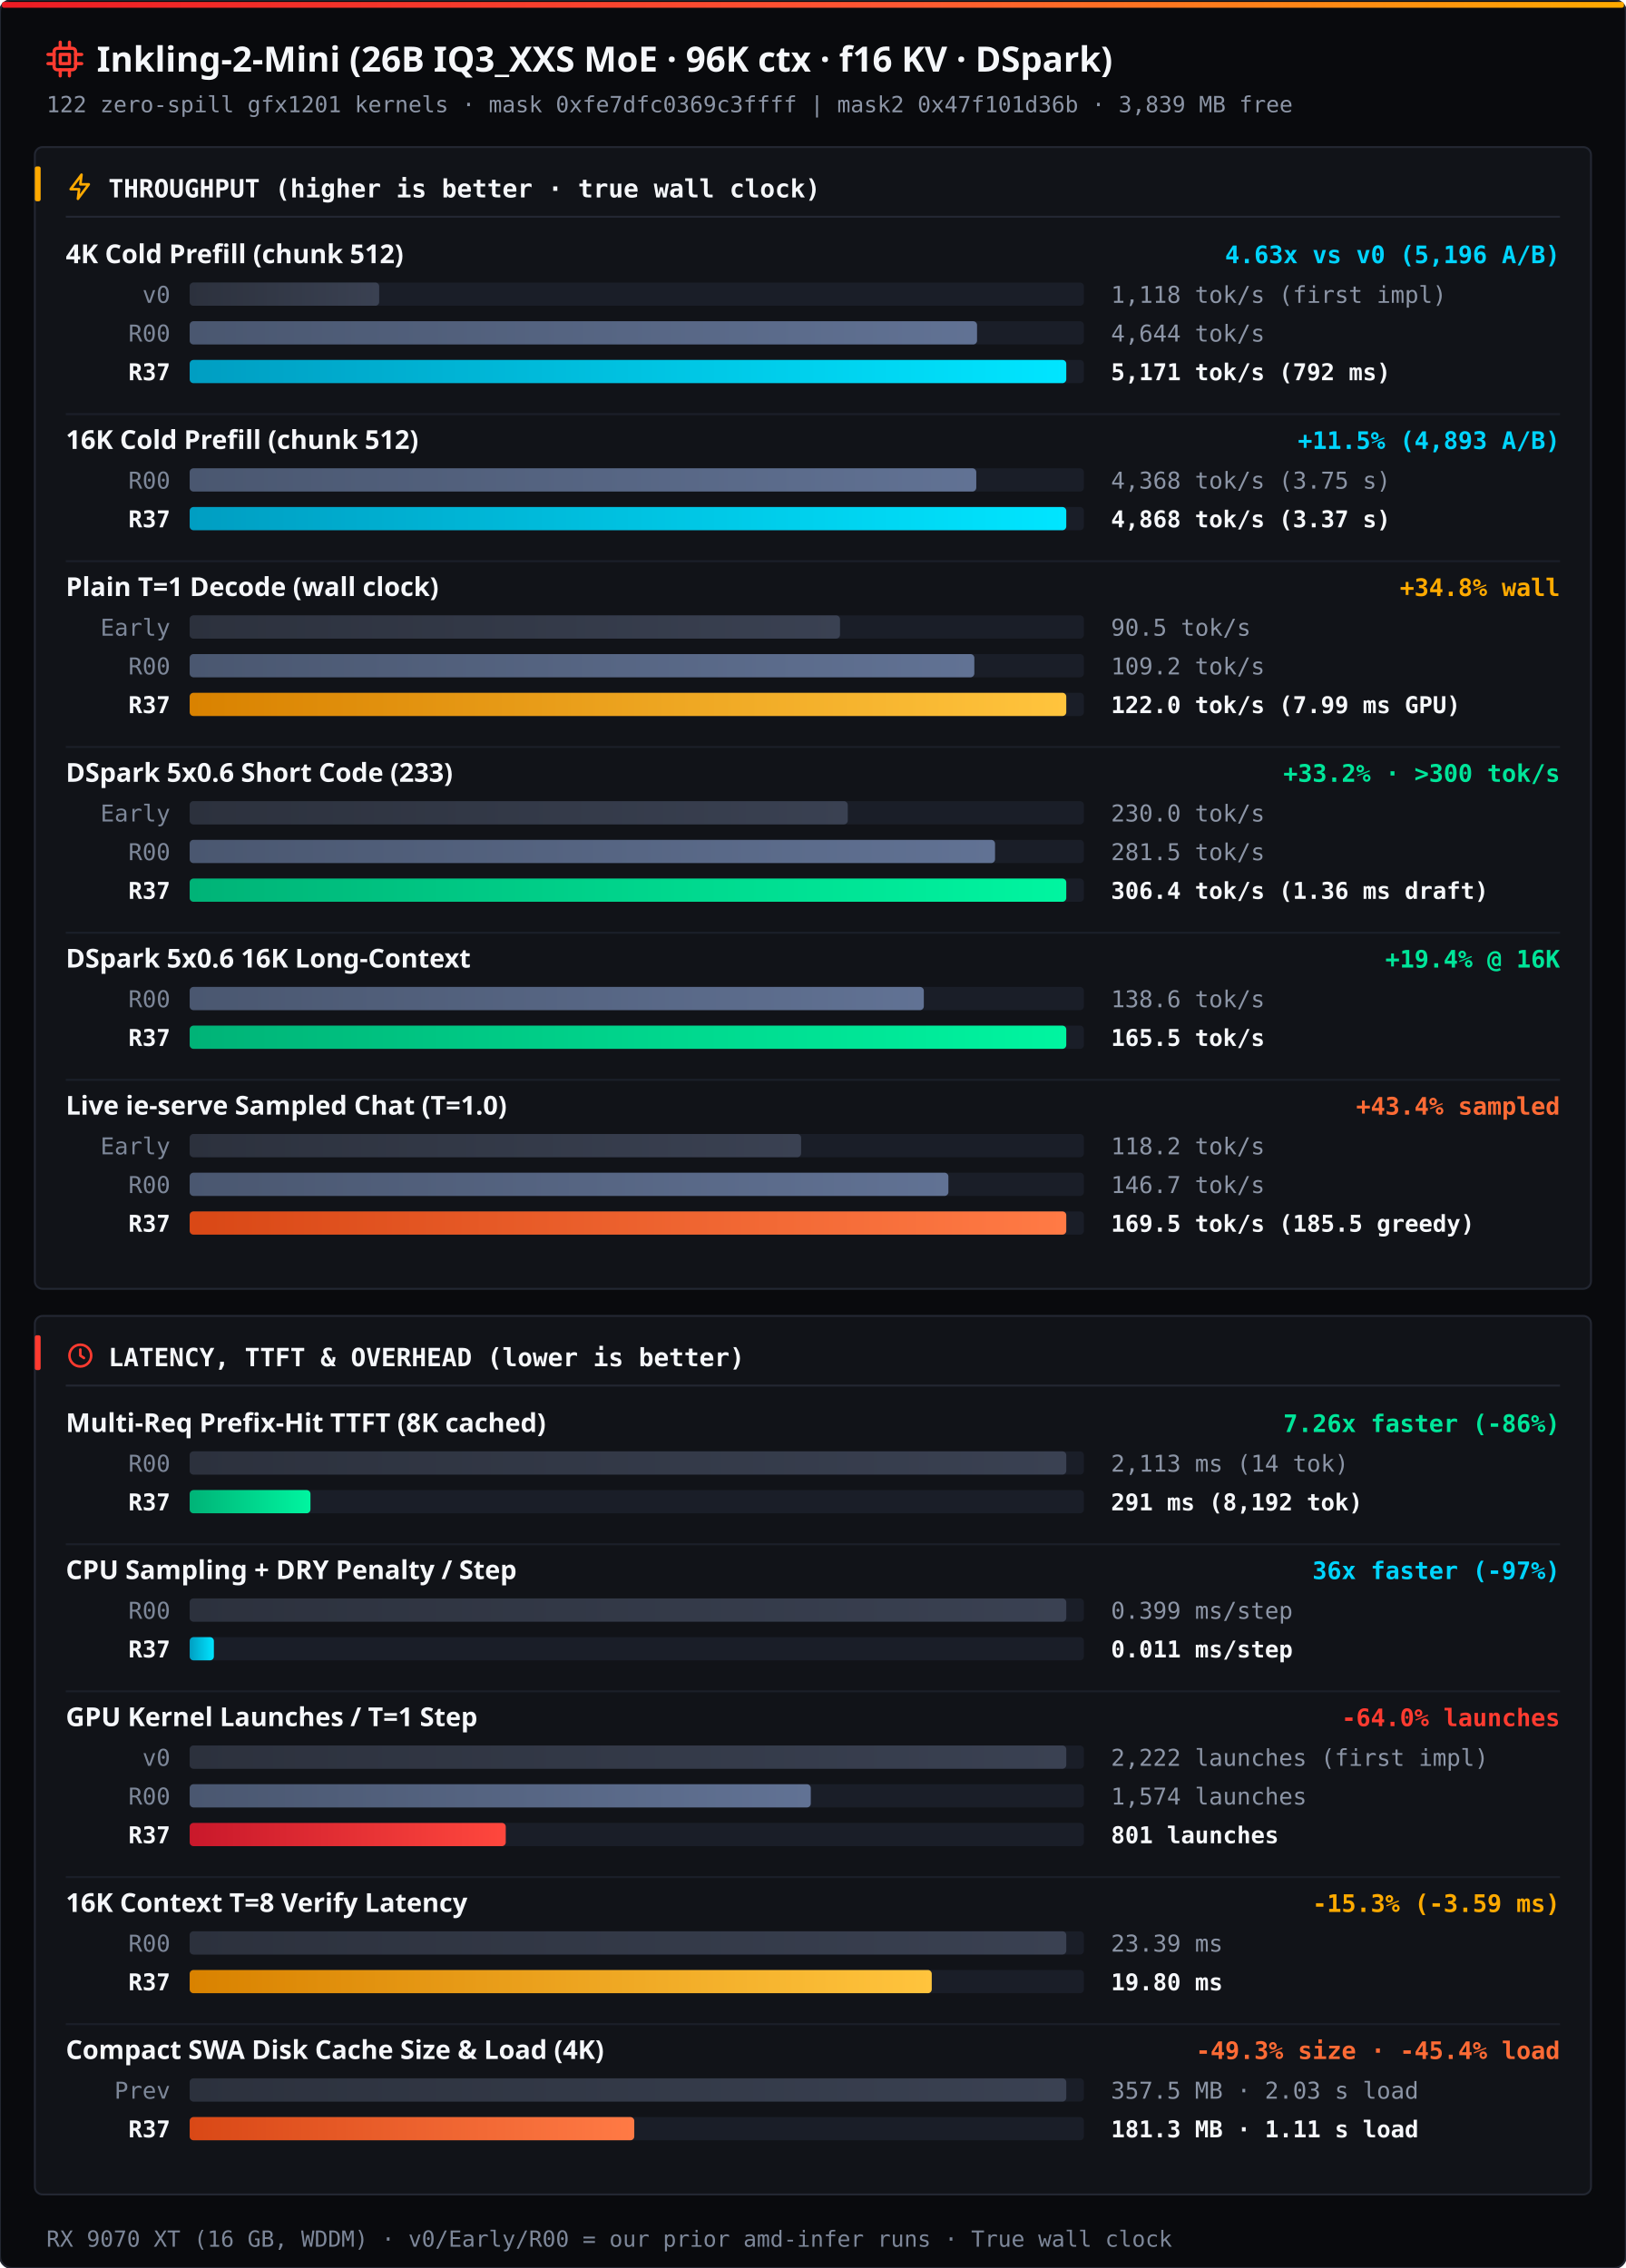
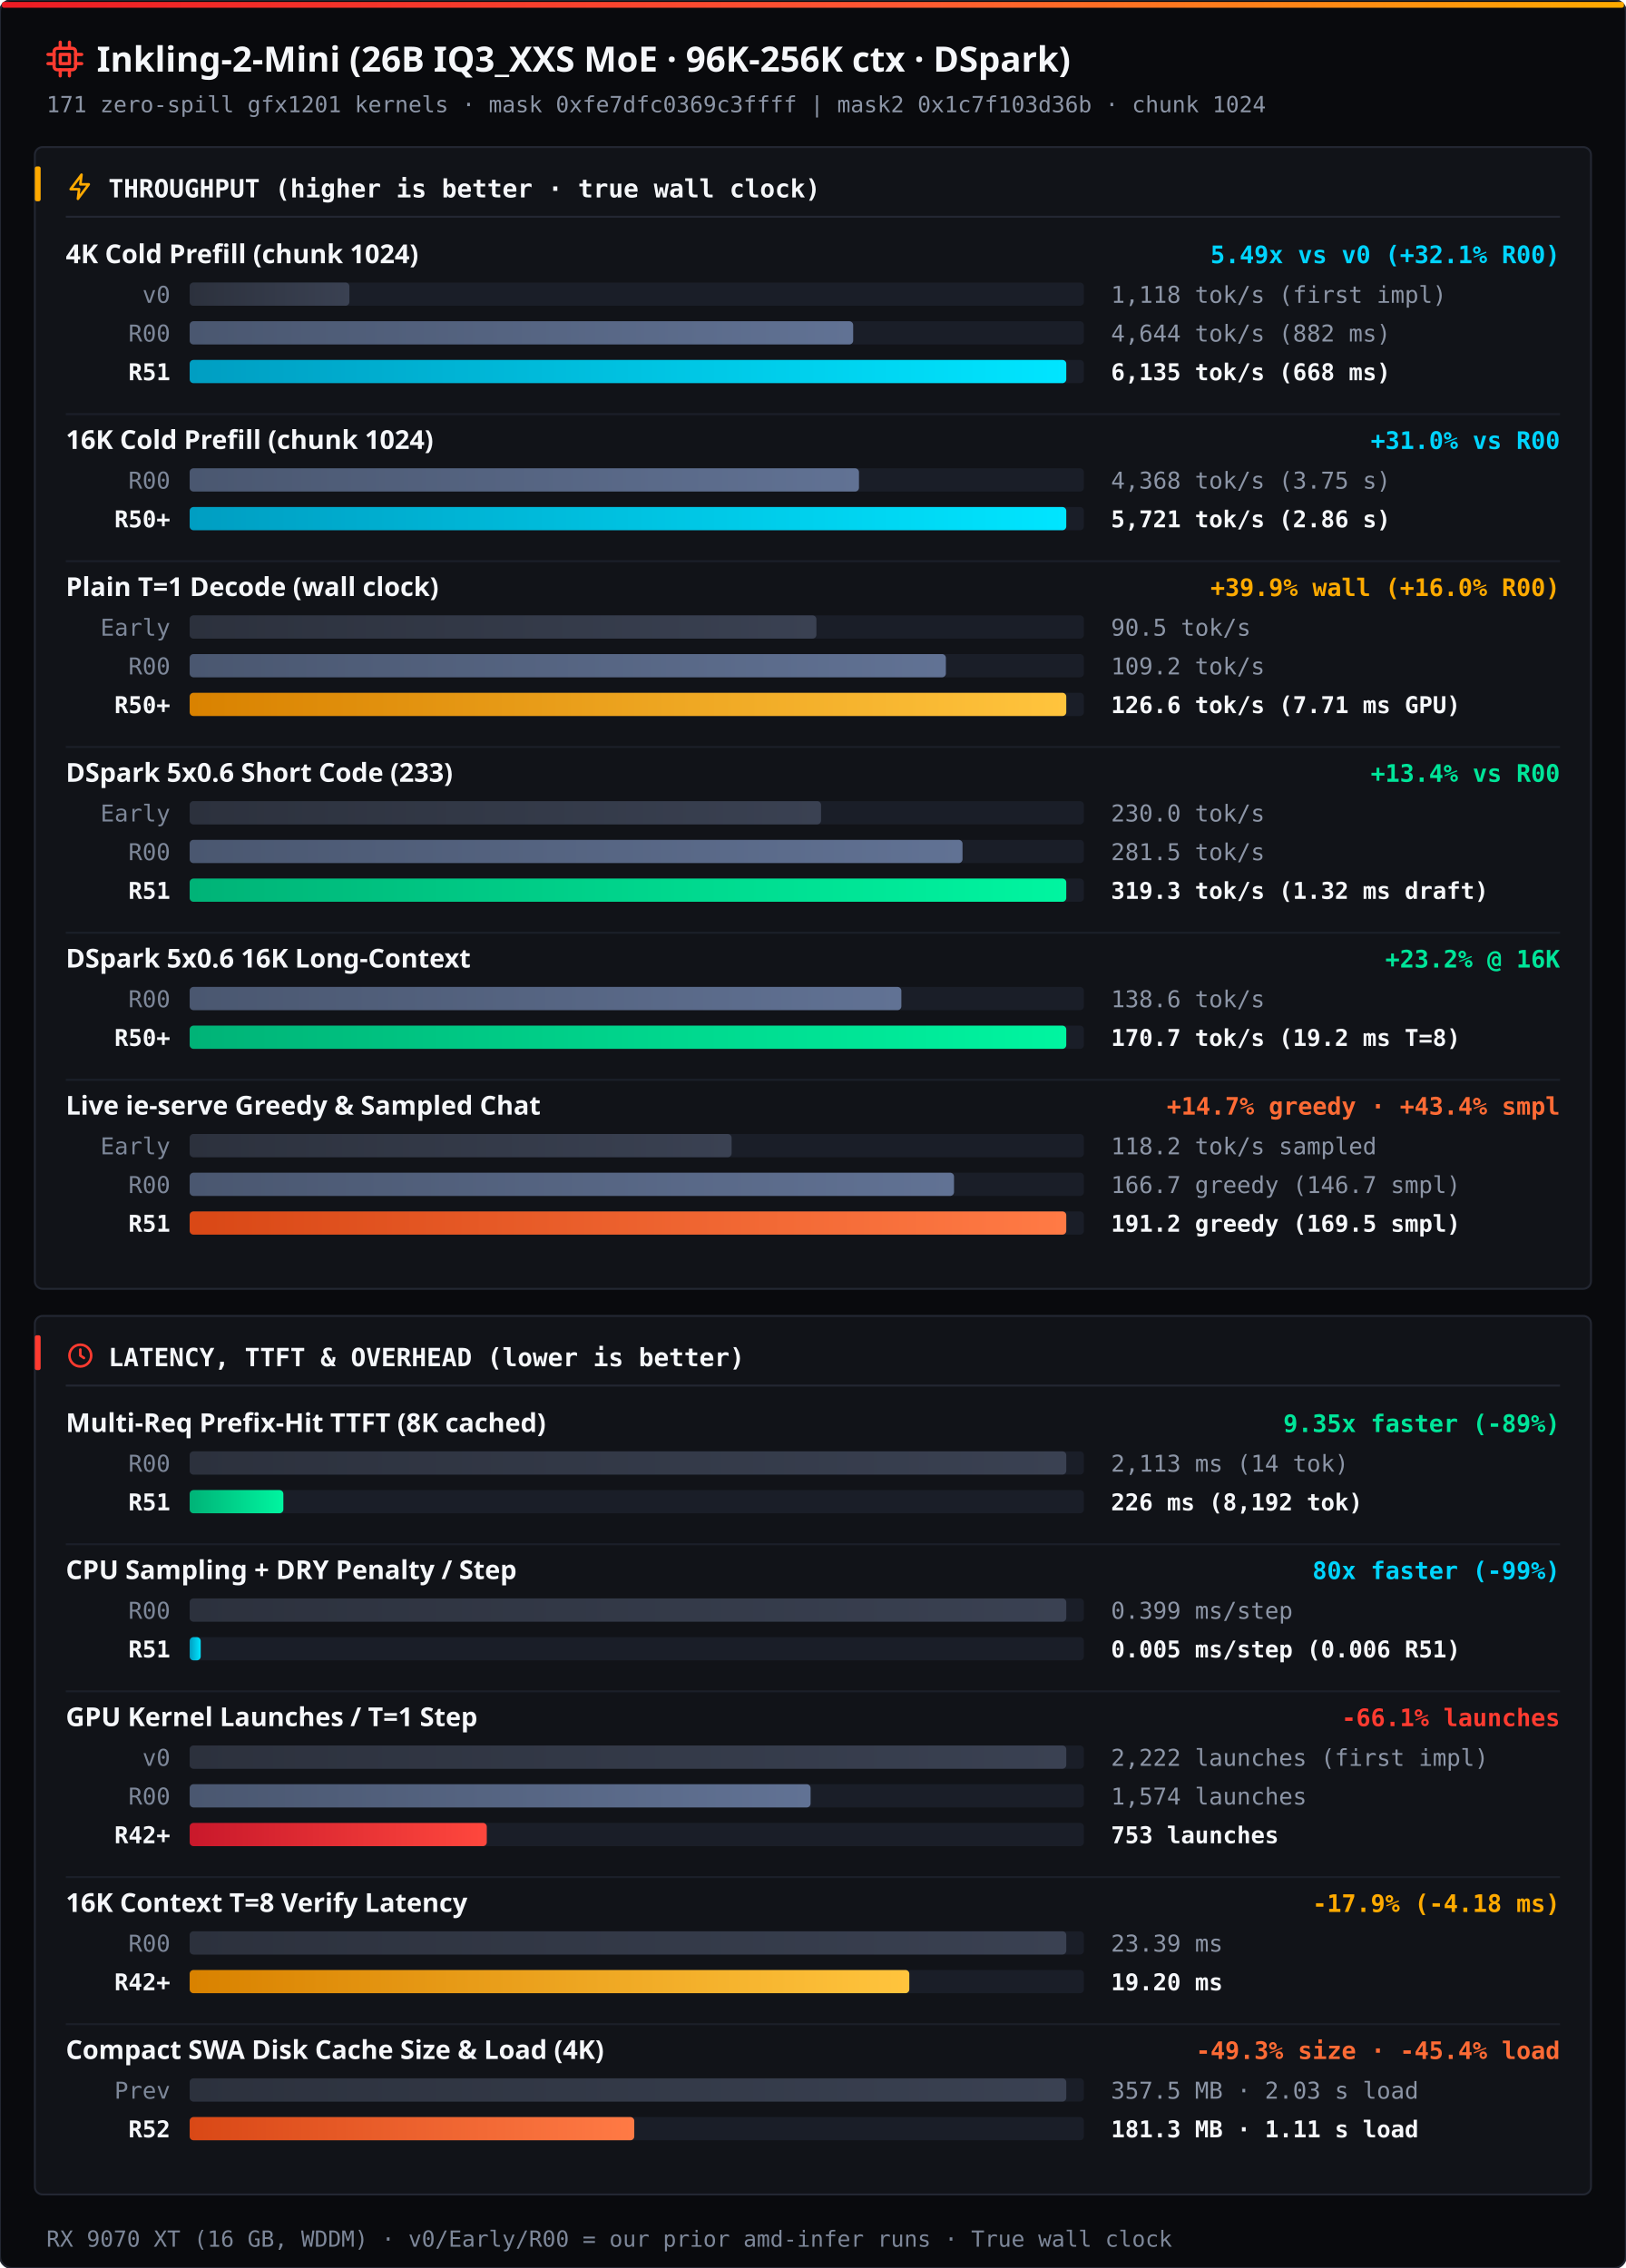
- <svg xmlns="http://www.w3.org/2000/svg" viewBox="0 0 840 1172" width="840" height="1172" role="img" aria-label="Inkling-2-Mini (26B IQ3_XXS MoE · 96K ctx · f16 KV · DSpark)">
+ <svg xmlns="http://www.w3.org/2000/svg" viewBox="0 0 840 1172" width="840" height="1172" role="img" aria-label="Inkling-2-Mini (26B IQ3_XXS MoE · 96K-256K ctx · f16/q4rot KV · DSpark)">
  <defs>
    <linearGradient id="radeonBar" x1="0" y1="0" x2="1" y2="0">
      <stop offset="0%" stop-color="#ed1c24" />
      <stop offset="55%" stop-color="#ff5733" />
      <stop offset="100%" stop-color="#ffaa00" />
    </linearGradient>
    <linearGradient id="g_cyan" x1="0" y1="0" x2="1" y2="0">
      <stop offset="0%" stop-color="#009ec2" />
      <stop offset="100%" stop-color="#00e5ff" />
    </linearGradient>
    <linearGradient id="g_emerald" x1="0" y1="0" x2="1" y2="0">
      <stop offset="0%" stop-color="#00b377" />
      <stop offset="100%" stop-color="#00f5a0" />
    </linearGradient>
    <linearGradient id="g_amber" x1="0" y1="0" x2="1" y2="0">
      <stop offset="0%" stop-color="#d98200" />
      <stop offset="100%" stop-color="#ffc43d" />
    </linearGradient>
    <linearGradient id="g_orange" x1="0" y1="0" x2="1" y2="0">
      <stop offset="0%" stop-color="#d94816" />
      <stop offset="100%" stop-color="#ff7a45" />
    </linearGradient>
    <linearGradient id="g_crimson" x1="0" y1="0" x2="1" y2="0">
      <stop offset="0%" stop-color="#c9182b" />
      <stop offset="100%" stop-color="#ff473d" />
    </linearGradient>
    <linearGradient id="g_v0" x1="0" y1="0" x2="1" y2="0">
      <stop offset="0%" stop-color="#2c313d" />
      <stop offset="100%" stop-color="#3a4152" />
    </linearGradient>
    <linearGradient id="g_mid" x1="0" y1="0" x2="1" y2="0">
      <stop offset="0%" stop-color="#4a5770" />
      <stop offset="100%" stop-color="#617294" />
    </linearGradient>
  </defs>
  <rect width="840" height="1172" rx="6" fill="#090a0d" stroke="#232732" stroke-width="1" />
  <rect x="1" y="1" width="838" height="3" rx="1" fill="url(#radeonBar)" />
  <g transform="translate(24.0,21.0) scale(0.7917)" fill="none" stroke="#ff3b30" stroke-width="2.1" stroke-linecap="round" stroke-linejoin="round">
    <rect x="5" y="5" width="14" height="14" rx="2" />
    <rect x="9" y="9" width="6" height="6" />
    <path d="M9 1v4M15 1v4M9 19v4M15 19v4M1 9h4M1 15h4M19 9h4M19 15h4" />
  </g>
-   <text x="50" y="37" fill="#f5f7fa" font-size="18" font-weight="700" font-family="system-ui,Segoe UI,sans-serif">Inkling-2-Mini (26B IQ3_XXS MoE · 96K ctx · f16 KV · DSpark)</text>
-   <text x="24" y="58" fill="#8c95a6" font-size="11.5" font-family="ui-monospace,Consolas,monospace">122 zero-spill gfx1201 kernels · mask 0xfe7dfc0369c3ffff | mask2 0x47f101d36b · 3,839 MB free</text>
+   <text x="50" y="37" fill="#f5f7fa" font-size="18" font-weight="700" font-family="system-ui,Segoe UI,sans-serif">Inkling-2-Mini (26B IQ3_XXS MoE · 96K-256K ctx · DSpark)</text>
+   <text x="24" y="58" fill="#8c95a6" font-size="11.5" font-family="ui-monospace,Consolas,monospace">171 zero-spill gfx1201 kernels · mask 0xfe7dfc0369c3ffff | mask2 0x1c7f103d36b · chunk 1024</text>
  <rect x="18" y="76" width="804" height="590" rx="4" fill="#111318" stroke="#232732" />
  <rect x="18" y="86" width="3" height="18" rx="1" fill="#ffaa00" />
  <g transform="translate(34.0,89.0) scale(0.625)" fill="none" stroke="#ffaa00" stroke-width="2.1" stroke-linecap="round" stroke-linejoin="round">
    <path d="M13 2L4 14h7l-1 8 9-12h-7z" />
  </g>
  <text x="56" y="102" fill="#f5f7fa" font-size="13" font-weight="700" font-family="ui-monospace,Consolas,monospace">THROUGHPUT (higher is better · true wall clock)</text>
  <line x1="34" y1="112" x2="806" y2="112" stroke="#232732" stroke-width="1" />
-   <text x="34" y="136" fill="#f5f7fa" font-size="13.5" font-weight="700" font-family="system-ui,Segoe UI,sans-serif">4K Cold Prefill (chunk 512)</text>
-   <text x="806" y="136" fill="#00d4ff" font-size="12.5" font-weight="700" text-anchor="end" font-family="ui-monospace,Consolas,monospace">4.63x vs v0 (5,196 A/B)</text>
+   <text x="34" y="136" fill="#f5f7fa" font-size="13.5" font-weight="700" font-family="system-ui,Segoe UI,sans-serif">4K Cold Prefill (chunk 1024)</text>
+   <text x="806" y="136" fill="#00d4ff" font-size="12.5" font-weight="700" text-anchor="end" font-family="ui-monospace,Consolas,monospace">5.49x vs v0 (+32.1% R00)</text>
  <rect x="98" y="146" width="462" height="12" rx="2" fill="#1a1e28" />
-   <rect x="98" y="146" width="97.9" height="12" rx="2" fill="url(#g_v0)" />
+   <rect x="98" y="146" width="82.5" height="12" rx="2" fill="url(#g_v0)" />
  <text x="88" y="156.5" fill="#7d8799" font-size="12" font-weight="500" text-anchor="end" font-family="ui-monospace,Consolas,monospace">v0</text>
  <text x="574" y="156.5" fill="#8c95a6" font-size="12" font-weight="500" font-family="ui-monospace,Consolas,monospace">1,118 tok/s (first impl)</text>
  <rect x="98" y="166" width="462" height="12" rx="2" fill="#1a1e28" />
-   <rect x="98" y="166" width="406.8" height="12" rx="2" fill="url(#g_mid)" />
+   <rect x="98" y="166" width="342.8" height="12" rx="2" fill="url(#g_mid)" />
  <text x="88" y="176.5" fill="#7d8799" font-size="12" font-weight="500" text-anchor="end" font-family="ui-monospace,Consolas,monospace">R00</text>
-   <text x="574" y="176.5" fill="#8c95a6" font-size="12" font-weight="500" font-family="ui-monospace,Consolas,monospace">4,644 tok/s</text>
+   <text x="574" y="176.5" fill="#8c95a6" font-size="12" font-weight="500" font-family="ui-monospace,Consolas,monospace">4,644 tok/s (882 ms)</text>
  <rect x="98" y="186" width="462" height="12" rx="2" fill="#1a1e28" />
  <rect x="98" y="186" width="452.9" height="12" rx="2" fill="url(#g_cyan)" />
-   <text x="88" y="196.5" fill="#f5f7fa" font-size="12" font-weight="700" text-anchor="end" font-family="ui-monospace,Consolas,monospace">R37</text>
-   <text x="574" y="196.5" fill="#f5f7fa" font-size="12" font-weight="700" font-family="ui-monospace,Consolas,monospace">5,171 tok/s (792 ms)</text>
+   <text x="88" y="196.5" fill="#f5f7fa" font-size="12" font-weight="700" text-anchor="end" font-family="ui-monospace,Consolas,monospace">R51</text>
+   <text x="574" y="196.5" fill="#f5f7fa" font-size="12" font-weight="700" font-family="ui-monospace,Consolas,monospace">6,135 tok/s (668 ms)</text>
  <line x1="34" y1="214" x2="806" y2="214" stroke="#1b1f29" stroke-width="1" />
-   <text x="34" y="232" fill="#f5f7fa" font-size="13.5" font-weight="700" font-family="system-ui,Segoe UI,sans-serif">16K Cold Prefill (chunk 512)</text>
-   <text x="806" y="232" fill="#00d4ff" font-size="12.5" font-weight="700" text-anchor="end" font-family="ui-monospace,Consolas,monospace">+11.5% (4,893 A/B)</text>
+   <text x="34" y="232" fill="#f5f7fa" font-size="13.5" font-weight="700" font-family="system-ui,Segoe UI,sans-serif">16K Cold Prefill (chunk 1024)</text>
+   <text x="806" y="232" fill="#00d4ff" font-size="12.5" font-weight="700" text-anchor="end" font-family="ui-monospace,Consolas,monospace">+31.0% vs R00</text>
  <rect x="98" y="242" width="462" height="12" rx="2" fill="#1a1e28" />
-   <rect x="98" y="242" width="406.4" height="12" rx="2" fill="url(#g_mid)" />
+   <rect x="98" y="242" width="345.8" height="12" rx="2" fill="url(#g_mid)" />
  <text x="88" y="252.5" fill="#7d8799" font-size="12" font-weight="500" text-anchor="end" font-family="ui-monospace,Consolas,monospace">R00</text>
  <text x="574" y="252.5" fill="#8c95a6" font-size="12" font-weight="500" font-family="ui-monospace,Consolas,monospace">4,368 tok/s (3.75 s)</text>
  <rect x="98" y="262" width="462" height="12" rx="2" fill="#1a1e28" />
  <rect x="98" y="262" width="452.9" height="12" rx="2" fill="url(#g_cyan)" />
-   <text x="88" y="272.5" fill="#f5f7fa" font-size="12" font-weight="700" text-anchor="end" font-family="ui-monospace,Consolas,monospace">R37</text>
-   <text x="574" y="272.5" fill="#f5f7fa" font-size="12" font-weight="700" font-family="ui-monospace,Consolas,monospace">4,868 tok/s (3.37 s)</text>
+   <text x="88" y="272.5" fill="#f5f7fa" font-size="12" font-weight="700" text-anchor="end" font-family="ui-monospace,Consolas,monospace">R50+</text>
+   <text x="574" y="272.5" fill="#f5f7fa" font-size="12" font-weight="700" font-family="ui-monospace,Consolas,monospace">5,721 tok/s (2.86 s)</text>
  <line x1="34" y1="290" x2="806" y2="290" stroke="#1b1f29" stroke-width="1" />
  <text x="34" y="308" fill="#f5f7fa" font-size="13.5" font-weight="700" font-family="system-ui,Segoe UI,sans-serif">Plain T=1 Decode (wall clock)</text>
-   <text x="806" y="308" fill="#ffaa00" font-size="12.5" font-weight="700" text-anchor="end" font-family="ui-monospace,Consolas,monospace">+34.8% wall</text>
+   <text x="806" y="308" fill="#ffaa00" font-size="12.5" font-weight="700" text-anchor="end" font-family="ui-monospace,Consolas,monospace">+39.9% wall (+16.0% R00)</text>
  <rect x="98" y="318" width="462" height="12" rx="2" fill="#1a1e28" />
-   <rect x="98" y="318" width="336.0" height="12" rx="2" fill="url(#g_v0)" />
+   <rect x="98" y="318" width="323.8" height="12" rx="2" fill="url(#g_v0)" />
  <text x="88" y="328.5" fill="#7d8799" font-size="12" font-weight="500" text-anchor="end" font-family="ui-monospace,Consolas,monospace">Early</text>
  <text x="574" y="328.5" fill="#8c95a6" font-size="12" font-weight="500" font-family="ui-monospace,Consolas,monospace">90.5 tok/s</text>
  <rect x="98" y="338" width="462" height="12" rx="2" fill="#1a1e28" />
-   <rect x="98" y="338" width="405.4" height="12" rx="2" fill="url(#g_mid)" />
+   <rect x="98" y="338" width="390.7" height="12" rx="2" fill="url(#g_mid)" />
  <text x="88" y="348.5" fill="#7d8799" font-size="12" font-weight="500" text-anchor="end" font-family="ui-monospace,Consolas,monospace">R00</text>
  <text x="574" y="348.5" fill="#8c95a6" font-size="12" font-weight="500" font-family="ui-monospace,Consolas,monospace">109.2 tok/s</text>
  <rect x="98" y="358" width="462" height="12" rx="2" fill="#1a1e28" />
  <rect x="98" y="358" width="452.9" height="12" rx="2" fill="url(#g_amber)" />
-   <text x="88" y="368.5" fill="#f5f7fa" font-size="12" font-weight="700" text-anchor="end" font-family="ui-monospace,Consolas,monospace">R37</text>
-   <text x="574" y="368.5" fill="#f5f7fa" font-size="12" font-weight="700" font-family="ui-monospace,Consolas,monospace">122.0 tok/s (7.99 ms GPU)</text>
+   <text x="88" y="368.5" fill="#f5f7fa" font-size="12" font-weight="700" text-anchor="end" font-family="ui-monospace,Consolas,monospace">R50+</text>
+   <text x="574" y="368.5" fill="#f5f7fa" font-size="12" font-weight="700" font-family="ui-monospace,Consolas,monospace">126.6 tok/s (7.71 ms GPU)</text>
  <line x1="34" y1="386" x2="806" y2="386" stroke="#1b1f29" stroke-width="1" />
  <text x="34" y="404" fill="#f5f7fa" font-size="13.5" font-weight="700" font-family="system-ui,Segoe UI,sans-serif">DSpark 5x0.6 Short Code (233)</text>
-   <text x="806" y="404" fill="#00e599" font-size="12.5" font-weight="700" text-anchor="end" font-family="ui-monospace,Consolas,monospace">+33.2% · &gt;300 tok/s</text>
+   <text x="806" y="404" fill="#00e599" font-size="12.5" font-weight="700" text-anchor="end" font-family="ui-monospace,Consolas,monospace">+13.4% vs R00</text>
  <rect x="98" y="414" width="462" height="12" rx="2" fill="#1a1e28" />
-   <rect x="98" y="414" width="340.0" height="12" rx="2" fill="url(#g_v0)" />
+   <rect x="98" y="414" width="326.2" height="12" rx="2" fill="url(#g_v0)" />
  <text x="88" y="424.5" fill="#7d8799" font-size="12" font-weight="500" text-anchor="end" font-family="ui-monospace,Consolas,monospace">Early</text>
  <text x="574" y="424.5" fill="#8c95a6" font-size="12" font-weight="500" font-family="ui-monospace,Consolas,monospace">230.0 tok/s</text>
  <rect x="98" y="434" width="462" height="12" rx="2" fill="#1a1e28" />
-   <rect x="98" y="434" width="416.1" height="12" rx="2" fill="url(#g_mid)" />
+   <rect x="98" y="434" width="399.3" height="12" rx="2" fill="url(#g_mid)" />
  <text x="88" y="444.5" fill="#7d8799" font-size="12" font-weight="500" text-anchor="end" font-family="ui-monospace,Consolas,monospace">R00</text>
  <text x="574" y="444.5" fill="#8c95a6" font-size="12" font-weight="500" font-family="ui-monospace,Consolas,monospace">281.5 tok/s</text>
  <rect x="98" y="454" width="462" height="12" rx="2" fill="#1a1e28" />
  <rect x="98" y="454" width="452.9" height="12" rx="2" fill="url(#g_emerald)" />
-   <text x="88" y="464.5" fill="#f5f7fa" font-size="12" font-weight="700" text-anchor="end" font-family="ui-monospace,Consolas,monospace">R37</text>
-   <text x="574" y="464.5" fill="#f5f7fa" font-size="12" font-weight="700" font-family="ui-monospace,Consolas,monospace">306.4 tok/s (1.36 ms draft)</text>
+   <text x="88" y="464.5" fill="#f5f7fa" font-size="12" font-weight="700" text-anchor="end" font-family="ui-monospace,Consolas,monospace">R51</text>
+   <text x="574" y="464.5" fill="#f5f7fa" font-size="12" font-weight="700" font-family="ui-monospace,Consolas,monospace">319.3 tok/s (1.32 ms draft)</text>
  <line x1="34" y1="482" x2="806" y2="482" stroke="#1b1f29" stroke-width="1" />
  <text x="34" y="500" fill="#f5f7fa" font-size="13.5" font-weight="700" font-family="system-ui,Segoe UI,sans-serif">DSpark 5x0.6 16K Long-Context</text>
-   <text x="806" y="500" fill="#00e599" font-size="12.5" font-weight="700" text-anchor="end" font-family="ui-monospace,Consolas,monospace">+19.4% @ 16K</text>
+   <text x="806" y="500" fill="#00e599" font-size="12.5" font-weight="700" text-anchor="end" font-family="ui-monospace,Consolas,monospace">+23.2% @ 16K</text>
  <rect x="98" y="510" width="462" height="12" rx="2" fill="#1a1e28" />
-   <rect x="98" y="510" width="379.3" height="12" rx="2" fill="url(#g_mid)" />
+   <rect x="98" y="510" width="367.7" height="12" rx="2" fill="url(#g_mid)" />
  <text x="88" y="520.5" fill="#7d8799" font-size="12" font-weight="500" text-anchor="end" font-family="ui-monospace,Consolas,monospace">R00</text>
  <text x="574" y="520.5" fill="#8c95a6" font-size="12" font-weight="500" font-family="ui-monospace,Consolas,monospace">138.6 tok/s</text>
  <rect x="98" y="530" width="462" height="12" rx="2" fill="#1a1e28" />
  <rect x="98" y="530" width="452.9" height="12" rx="2" fill="url(#g_emerald)" />
-   <text x="88" y="540.5" fill="#f5f7fa" font-size="12" font-weight="700" text-anchor="end" font-family="ui-monospace,Consolas,monospace">R37</text>
-   <text x="574" y="540.5" fill="#f5f7fa" font-size="12" font-weight="700" font-family="ui-monospace,Consolas,monospace">165.5 tok/s</text>
+   <text x="88" y="540.5" fill="#f5f7fa" font-size="12" font-weight="700" text-anchor="end" font-family="ui-monospace,Consolas,monospace">R50+</text>
+   <text x="574" y="540.5" fill="#f5f7fa" font-size="12" font-weight="700" font-family="ui-monospace,Consolas,monospace">170.7 tok/s (19.2 ms T=8)</text>
  <line x1="34" y1="558" x2="806" y2="558" stroke="#1b1f29" stroke-width="1" />
-   <text x="34" y="576" fill="#f5f7fa" font-size="13.5" font-weight="700" font-family="system-ui,Segoe UI,sans-serif">Live ie-serve Sampled Chat (T=1.0)</text>
-   <text x="806" y="576" fill="#ff6b35" font-size="12.5" font-weight="700" text-anchor="end" font-family="ui-monospace,Consolas,monospace">+43.4% sampled</text>
+   <text x="34" y="576" fill="#f5f7fa" font-size="13.5" font-weight="700" font-family="system-ui,Segoe UI,sans-serif">Live ie-serve Greedy &amp; Sampled Chat</text>
+   <text x="806" y="576" fill="#ff6b35" font-size="12.5" font-weight="700" text-anchor="end" font-family="ui-monospace,Consolas,monospace">+14.7% greedy · +43.4% smpl</text>
  <rect x="98" y="586" width="462" height="12" rx="2" fill="#1a1e28" />
-   <rect x="98" y="586" width="315.9" height="12" rx="2" fill="url(#g_v0)" />
+   <rect x="98" y="586" width="280.0" height="12" rx="2" fill="url(#g_v0)" />
  <text x="88" y="596.5" fill="#7d8799" font-size="12" font-weight="500" text-anchor="end" font-family="ui-monospace,Consolas,monospace">Early</text>
-   <text x="574" y="596.5" fill="#8c95a6" font-size="12" font-weight="500" font-family="ui-monospace,Consolas,monospace">118.2 tok/s</text>
+   <text x="574" y="596.5" fill="#8c95a6" font-size="12" font-weight="500" font-family="ui-monospace,Consolas,monospace">118.2 tok/s sampled</text>
  <rect x="98" y="606" width="462" height="12" rx="2" fill="#1a1e28" />
-   <rect x="98" y="606" width="392.0" height="12" rx="2" fill="url(#g_mid)" />
+   <rect x="98" y="606" width="394.9" height="12" rx="2" fill="url(#g_mid)" />
  <text x="88" y="616.5" fill="#7d8799" font-size="12" font-weight="500" text-anchor="end" font-family="ui-monospace,Consolas,monospace">R00</text>
-   <text x="574" y="616.5" fill="#8c95a6" font-size="12" font-weight="500" font-family="ui-monospace,Consolas,monospace">146.7 tok/s</text>
+   <text x="574" y="616.5" fill="#8c95a6" font-size="12" font-weight="500" font-family="ui-monospace,Consolas,monospace">166.7 greedy (146.7 smpl)</text>
  <rect x="98" y="626" width="462" height="12" rx="2" fill="#1a1e28" />
  <rect x="98" y="626" width="452.9" height="12" rx="2" fill="url(#g_orange)" />
-   <text x="88" y="636.5" fill="#f5f7fa" font-size="12" font-weight="700" text-anchor="end" font-family="ui-monospace,Consolas,monospace">R37</text>
-   <text x="574" y="636.5" fill="#f5f7fa" font-size="12" font-weight="700" font-family="ui-monospace,Consolas,monospace">169.5 tok/s (185.5 greedy)</text>
+   <text x="88" y="636.5" fill="#f5f7fa" font-size="12" font-weight="700" text-anchor="end" font-family="ui-monospace,Consolas,monospace">R51</text>
+   <text x="574" y="636.5" fill="#f5f7fa" font-size="12" font-weight="700" font-family="ui-monospace,Consolas,monospace">191.2 greedy (169.5 smpl)</text>
  <rect x="18" y="680" width="804" height="454" rx="4" fill="#111318" stroke="#232732" />
  <rect x="18" y="690" width="3" height="18" rx="1" fill="#ff3b30" />
  <g transform="translate(34.0,693.0) scale(0.625)" fill="none" stroke="#ff3b30" stroke-width="2.1" stroke-linecap="round" stroke-linejoin="round">
    <circle cx="12" cy="12" r="9" />
    <path d="M12 7v5l3 2" />
  </g>
  <text x="56" y="706" fill="#f5f7fa" font-size="13" font-weight="700" font-family="ui-monospace,Consolas,monospace">LATENCY, TTFT &amp; OVERHEAD (lower is better)</text>
  <line x1="34" y1="716" x2="806" y2="716" stroke="#232732" stroke-width="1" />
  <text x="34" y="740" fill="#f5f7fa" font-size="13.5" font-weight="700" font-family="system-ui,Segoe UI,sans-serif">Multi-Req Prefix-Hit TTFT (8K cached)</text>
-   <text x="806" y="740" fill="#00e599" font-size="12.5" font-weight="700" text-anchor="end" font-family="ui-monospace,Consolas,monospace">7.26x faster (-86%)</text>
+   <text x="806" y="740" fill="#00e599" font-size="12.5" font-weight="700" text-anchor="end" font-family="ui-monospace,Consolas,monospace">9.35x faster (-89%)</text>
  <rect x="98" y="750" width="462" height="12" rx="2" fill="#1a1e28" />
  <rect x="98" y="750" width="452.9" height="12" rx="2" fill="url(#g_v0)" />
  <text x="88" y="760.5" fill="#7d8799" font-size="12" font-weight="500" text-anchor="end" font-family="ui-monospace,Consolas,monospace">R00</text>
  <text x="574" y="760.5" fill="#8c95a6" font-size="12" font-weight="500" font-family="ui-monospace,Consolas,monospace">2,113 ms (14 tok)</text>
  <rect x="98" y="770" width="462" height="12" rx="2" fill="#1a1e28" />
-   <rect x="98" y="770" width="62.4" height="12" rx="2" fill="url(#g_emerald)" />
-   <text x="88" y="780.5" fill="#f5f7fa" font-size="12" font-weight="700" text-anchor="end" font-family="ui-monospace,Consolas,monospace">R37</text>
-   <text x="574" y="780.5" fill="#f5f7fa" font-size="12" font-weight="700" font-family="ui-monospace,Consolas,monospace">291 ms (8,192 tok)</text>
+   <rect x="98" y="770" width="48.4" height="12" rx="2" fill="url(#g_emerald)" />
+   <text x="88" y="780.5" fill="#f5f7fa" font-size="12" font-weight="700" text-anchor="end" font-family="ui-monospace,Consolas,monospace">R51</text>
+   <text x="574" y="780.5" fill="#f5f7fa" font-size="12" font-weight="700" font-family="ui-monospace,Consolas,monospace">226 ms (8,192 tok)</text>
  <line x1="34" y1="798" x2="806" y2="798" stroke="#1b1f29" stroke-width="1" />
  <text x="34" y="816" fill="#f5f7fa" font-size="13.5" font-weight="700" font-family="system-ui,Segoe UI,sans-serif">CPU Sampling + DRY Penalty / Step</text>
-   <text x="806" y="816" fill="#00d4ff" font-size="12.5" font-weight="700" text-anchor="end" font-family="ui-monospace,Consolas,monospace">36x faster (-97%)</text>
+   <text x="806" y="816" fill="#00d4ff" font-size="12.5" font-weight="700" text-anchor="end" font-family="ui-monospace,Consolas,monospace">80x faster (-99%)</text>
  <rect x="98" y="826" width="462" height="12" rx="2" fill="#1a1e28" />
  <rect x="98" y="826" width="452.9" height="12" rx="2" fill="url(#g_v0)" />
  <text x="88" y="836.5" fill="#7d8799" font-size="12" font-weight="500" text-anchor="end" font-family="ui-monospace,Consolas,monospace">R00</text>
  <text x="574" y="836.5" fill="#8c95a6" font-size="12" font-weight="500" font-family="ui-monospace,Consolas,monospace">0.399 ms/step</text>
  <rect x="98" y="846" width="462" height="12" rx="2" fill="#1a1e28" />
-   <rect x="98" y="846" width="12.5" height="12" rx="2" fill="url(#g_cyan)" />
-   <text x="88" y="856.5" fill="#f5f7fa" font-size="12" font-weight="700" text-anchor="end" font-family="ui-monospace,Consolas,monospace">R37</text>
-   <text x="574" y="856.5" fill="#f5f7fa" font-size="12" font-weight="700" font-family="ui-monospace,Consolas,monospace">0.011 ms/step</text>
+   <rect x="98" y="846" width="5.7" height="12" rx="2" fill="url(#g_cyan)" />
+   <text x="88" y="856.5" fill="#f5f7fa" font-size="12" font-weight="700" text-anchor="end" font-family="ui-monospace,Consolas,monospace">R51</text>
+   <text x="574" y="856.5" fill="#f5f7fa" font-size="12" font-weight="700" font-family="ui-monospace,Consolas,monospace">0.005 ms/step (0.006 R51)</text>
  <line x1="34" y1="874" x2="806" y2="874" stroke="#1b1f29" stroke-width="1" />
  <text x="34" y="892" fill="#f5f7fa" font-size="13.5" font-weight="700" font-family="system-ui,Segoe UI,sans-serif">GPU Kernel Launches / T=1 Step</text>
-   <text x="806" y="892" fill="#ff3b30" font-size="12.5" font-weight="700" text-anchor="end" font-family="ui-monospace,Consolas,monospace">-64.0% launches</text>
+   <text x="806" y="892" fill="#ff3b30" font-size="12.5" font-weight="700" text-anchor="end" font-family="ui-monospace,Consolas,monospace">-66.1% launches</text>
  <rect x="98" y="902" width="462" height="12" rx="2" fill="#1a1e28" />
  <rect x="98" y="902" width="452.9" height="12" rx="2" fill="url(#g_v0)" />
  <text x="88" y="912.5" fill="#7d8799" font-size="12" font-weight="500" text-anchor="end" font-family="ui-monospace,Consolas,monospace">v0</text>
  <text x="574" y="912.5" fill="#8c95a6" font-size="12" font-weight="500" font-family="ui-monospace,Consolas,monospace">2,222 launches (first impl)</text>
  <rect x="98" y="922" width="462" height="12" rx="2" fill="#1a1e28" />
-   <rect x="98" y="922" width="320.9" height="12" rx="2" fill="url(#g_mid)" />
+   <rect x="98" y="922" width="320.8" height="12" rx="2" fill="url(#g_mid)" />
  <text x="88" y="932.5" fill="#7d8799" font-size="12" font-weight="500" text-anchor="end" font-family="ui-monospace,Consolas,monospace">R00</text>
  <text x="574" y="932.5" fill="#8c95a6" font-size="12" font-weight="500" font-family="ui-monospace,Consolas,monospace">1,574 launches</text>
  <rect x="98" y="942" width="462" height="12" rx="2" fill="#1a1e28" />
-   <rect x="98" y="942" width="163.3" height="12" rx="2" fill="url(#g_crimson)" />
-   <text x="88" y="952.5" fill="#f5f7fa" font-size="12" font-weight="700" text-anchor="end" font-family="ui-monospace,Consolas,monospace">R37</text>
-   <text x="574" y="952.5" fill="#f5f7fa" font-size="12" font-weight="700" font-family="ui-monospace,Consolas,monospace">801 launches</text>
+   <rect x="98" y="942" width="153.5" height="12" rx="2" fill="url(#g_crimson)" />
+   <text x="88" y="952.5" fill="#f5f7fa" font-size="12" font-weight="700" text-anchor="end" font-family="ui-monospace,Consolas,monospace">R42+</text>
+   <text x="574" y="952.5" fill="#f5f7fa" font-size="12" font-weight="700" font-family="ui-monospace,Consolas,monospace">753 launches</text>
  <line x1="34" y1="970" x2="806" y2="970" stroke="#1b1f29" stroke-width="1" />
  <text x="34" y="988" fill="#f5f7fa" font-size="13.5" font-weight="700" font-family="system-ui,Segoe UI,sans-serif">16K Context T=8 Verify Latency</text>
-   <text x="806" y="988" fill="#ffaa00" font-size="12.5" font-weight="700" text-anchor="end" font-family="ui-monospace,Consolas,monospace">-15.3% (-3.59 ms)</text>
+   <text x="806" y="988" fill="#ffaa00" font-size="12.5" font-weight="700" text-anchor="end" font-family="ui-monospace,Consolas,monospace">-17.9% (-4.18 ms)</text>
  <rect x="98" y="998" width="462" height="12" rx="2" fill="#1a1e28" />
  <rect x="98" y="998" width="452.9" height="12" rx="2" fill="url(#g_v0)" />
  <text x="88" y="1008.5" fill="#7d8799" font-size="12" font-weight="500" text-anchor="end" font-family="ui-monospace,Consolas,monospace">R00</text>
  <text x="574" y="1008.5" fill="#8c95a6" font-size="12" font-weight="500" font-family="ui-monospace,Consolas,monospace">23.39 ms</text>
  <rect x="98" y="1018" width="462" height="12" rx="2" fill="#1a1e28" />
-   <rect x="98" y="1018" width="383.4" height="12" rx="2" fill="url(#g_amber)" />
-   <text x="88" y="1028.5" fill="#f5f7fa" font-size="12" font-weight="700" text-anchor="end" font-family="ui-monospace,Consolas,monospace">R37</text>
-   <text x="574" y="1028.5" fill="#f5f7fa" font-size="12" font-weight="700" font-family="ui-monospace,Consolas,monospace">19.80 ms</text>
+   <rect x="98" y="1018" width="371.8" height="12" rx="2" fill="url(#g_amber)" />
+   <text x="88" y="1028.5" fill="#f5f7fa" font-size="12" font-weight="700" text-anchor="end" font-family="ui-monospace,Consolas,monospace">R42+</text>
+   <text x="574" y="1028.5" fill="#f5f7fa" font-size="12" font-weight="700" font-family="ui-monospace,Consolas,monospace">19.20 ms</text>
  <line x1="34" y1="1046" x2="806" y2="1046" stroke="#1b1f29" stroke-width="1" />
  <text x="34" y="1064" fill="#f5f7fa" font-size="13.5" font-weight="700" font-family="system-ui,Segoe UI,sans-serif">Compact SWA Disk Cache Size &amp; Load (4K)</text>
  <text x="806" y="1064" fill="#ff6b35" font-size="12.5" font-weight="700" text-anchor="end" font-family="ui-monospace,Consolas,monospace">-49.3% size · -45.4% load</text>
  <rect x="98" y="1074" width="462" height="12" rx="2" fill="#1a1e28" />
  <rect x="98" y="1074" width="452.9" height="12" rx="2" fill="url(#g_v0)" />
  <text x="88" y="1084.5" fill="#7d8799" font-size="12" font-weight="500" text-anchor="end" font-family="ui-monospace,Consolas,monospace">Prev</text>
  <text x="574" y="1084.5" fill="#8c95a6" font-size="12" font-weight="500" font-family="ui-monospace,Consolas,monospace">357.5 MB · 2.03 s load</text>
  <rect x="98" y="1094" width="462" height="12" rx="2" fill="#1a1e28" />
  <rect x="98" y="1094" width="229.7" height="12" rx="2" fill="url(#g_orange)" />
-   <text x="88" y="1104.5" fill="#f5f7fa" font-size="12" font-weight="700" text-anchor="end" font-family="ui-monospace,Consolas,monospace">R37</text>
+   <text x="88" y="1104.5" fill="#f5f7fa" font-size="12" font-weight="700" text-anchor="end" font-family="ui-monospace,Consolas,monospace">R52</text>
  <text x="574" y="1104.5" fill="#f5f7fa" font-size="12" font-weight="700" font-family="ui-monospace,Consolas,monospace">181.3 MB · 1.11 s load</text>
  <text x="24" y="1161" fill="#7d8799" font-size="11.5" font-family="ui-monospace,Consolas,monospace">RX 9070 XT (16 GB, WDDM) · v0/Early/R00 = our prior amd-infer runs · True wall clock</text>
</svg>
